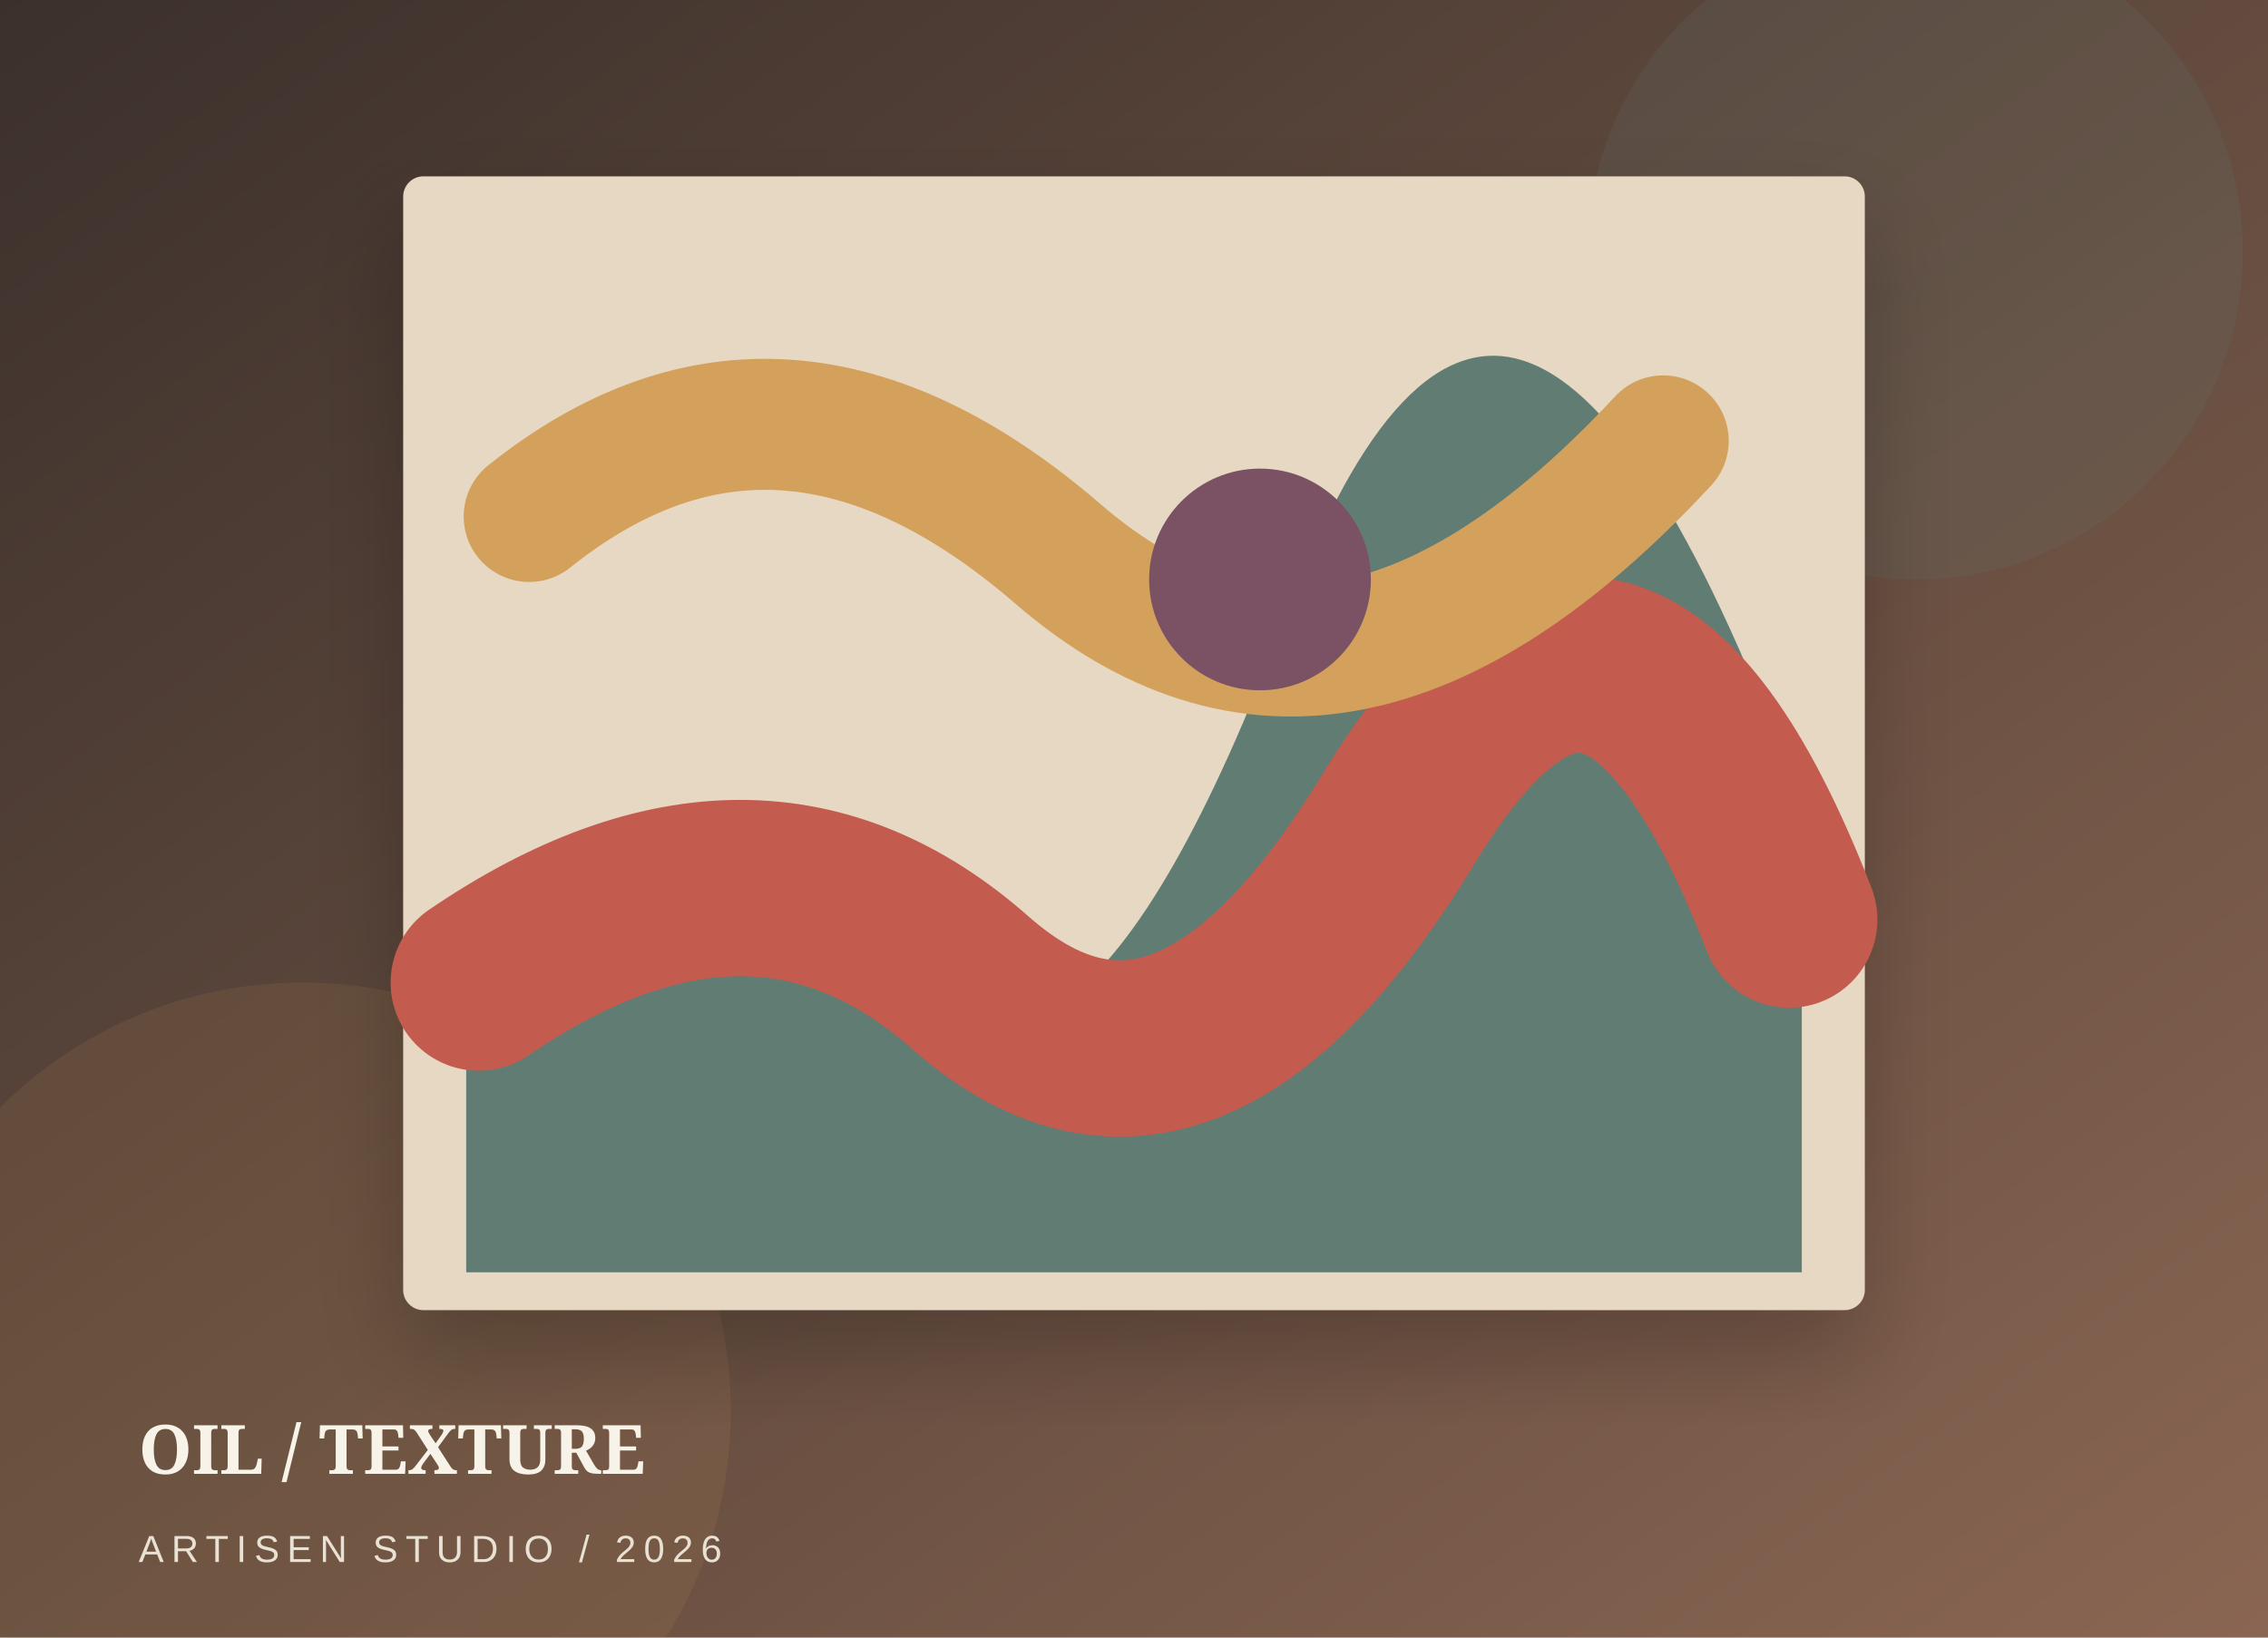
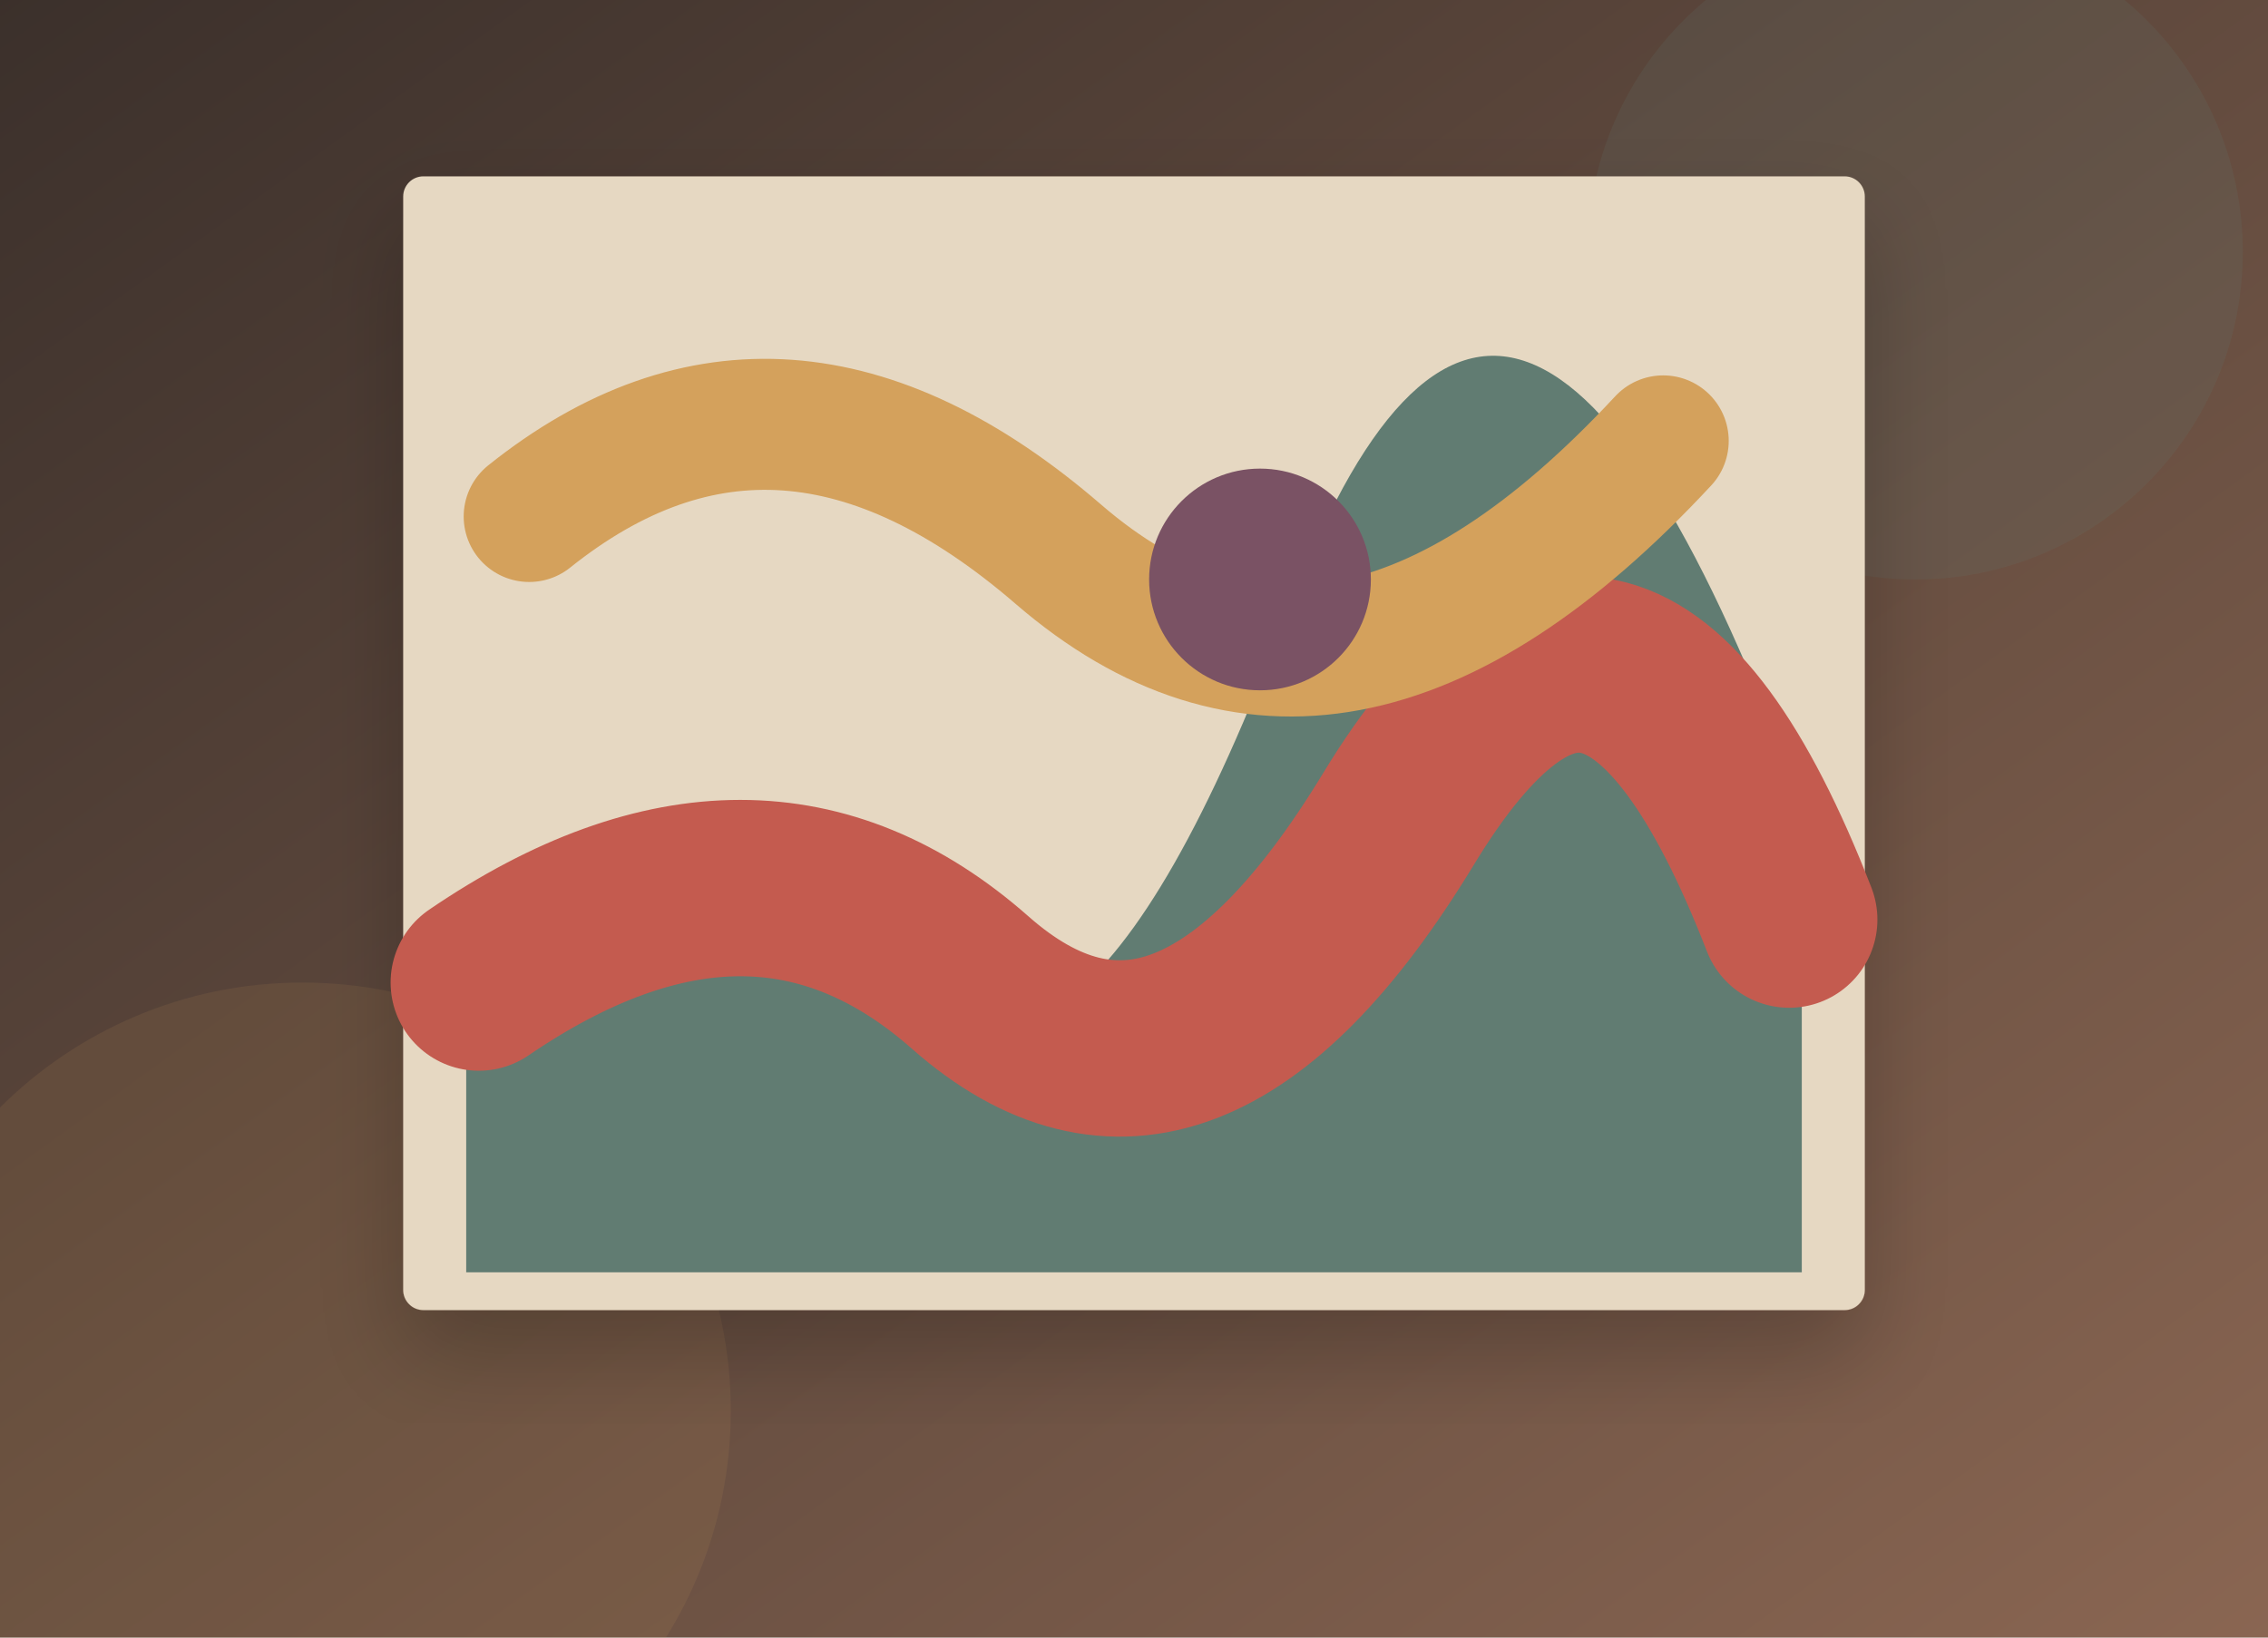
<svg xmlns="http://www.w3.org/2000/svg" viewBox="0 0 900 650">
  <defs>
    <linearGradient id="bg" x1="0" y1="0" x2="1" y2="1">
      <stop stop-color="#3B302B" />
      <stop offset="1" stop-color="#8A6652" />
    </linearGradient>
    <filter id="shadow">
      <feDropShadow dx="0" dy="18" stdDeviation="18" flood-opacity=".22" />
    </filter>
  </defs>
  <rect width="900" height="650" fill="url(#bg)" />
  <circle cx="760" cy="100" r="130" fill="#617C72" opacity=".16" />
  <circle cx="120" cy="560" r="170" fill="#D4A15C" opacity=".10" />
  <rect x="160" y="70" width="580" height="450" rx="8" fill="#E6D8C2" filter="url(#shadow)" />
  <path d="M185 410 Q270 255 345 370 T510 245 T715 320 L715 505 L185 505Z" fill="#617C72" />
  <path d="M190 390 Q300 315 385 390 T555 325 T710 365" fill="none" stroke="#C45B4F" stroke-width="70" stroke-linecap="round" />
  <path d="M210 205 Q310 125 420 220 T660 175" fill="none" stroke="#D4A15C" stroke-width="52" stroke-linecap="round" />
  <circle cx="500" cy="230" r="44" fill="#7A5264" />
-   <text x="55" y="585" font-family="Georgia,serif" font-size="27" font-weight="700" fill="#F8F3E9">OIL / TEXTURE</text>
-   <text x="55" y="620" font-family="Arial,sans-serif" font-size="15" letter-spacing="3" fill="#E9E1D4">ARTISEN STUDIO / 2026</text>
</svg>
